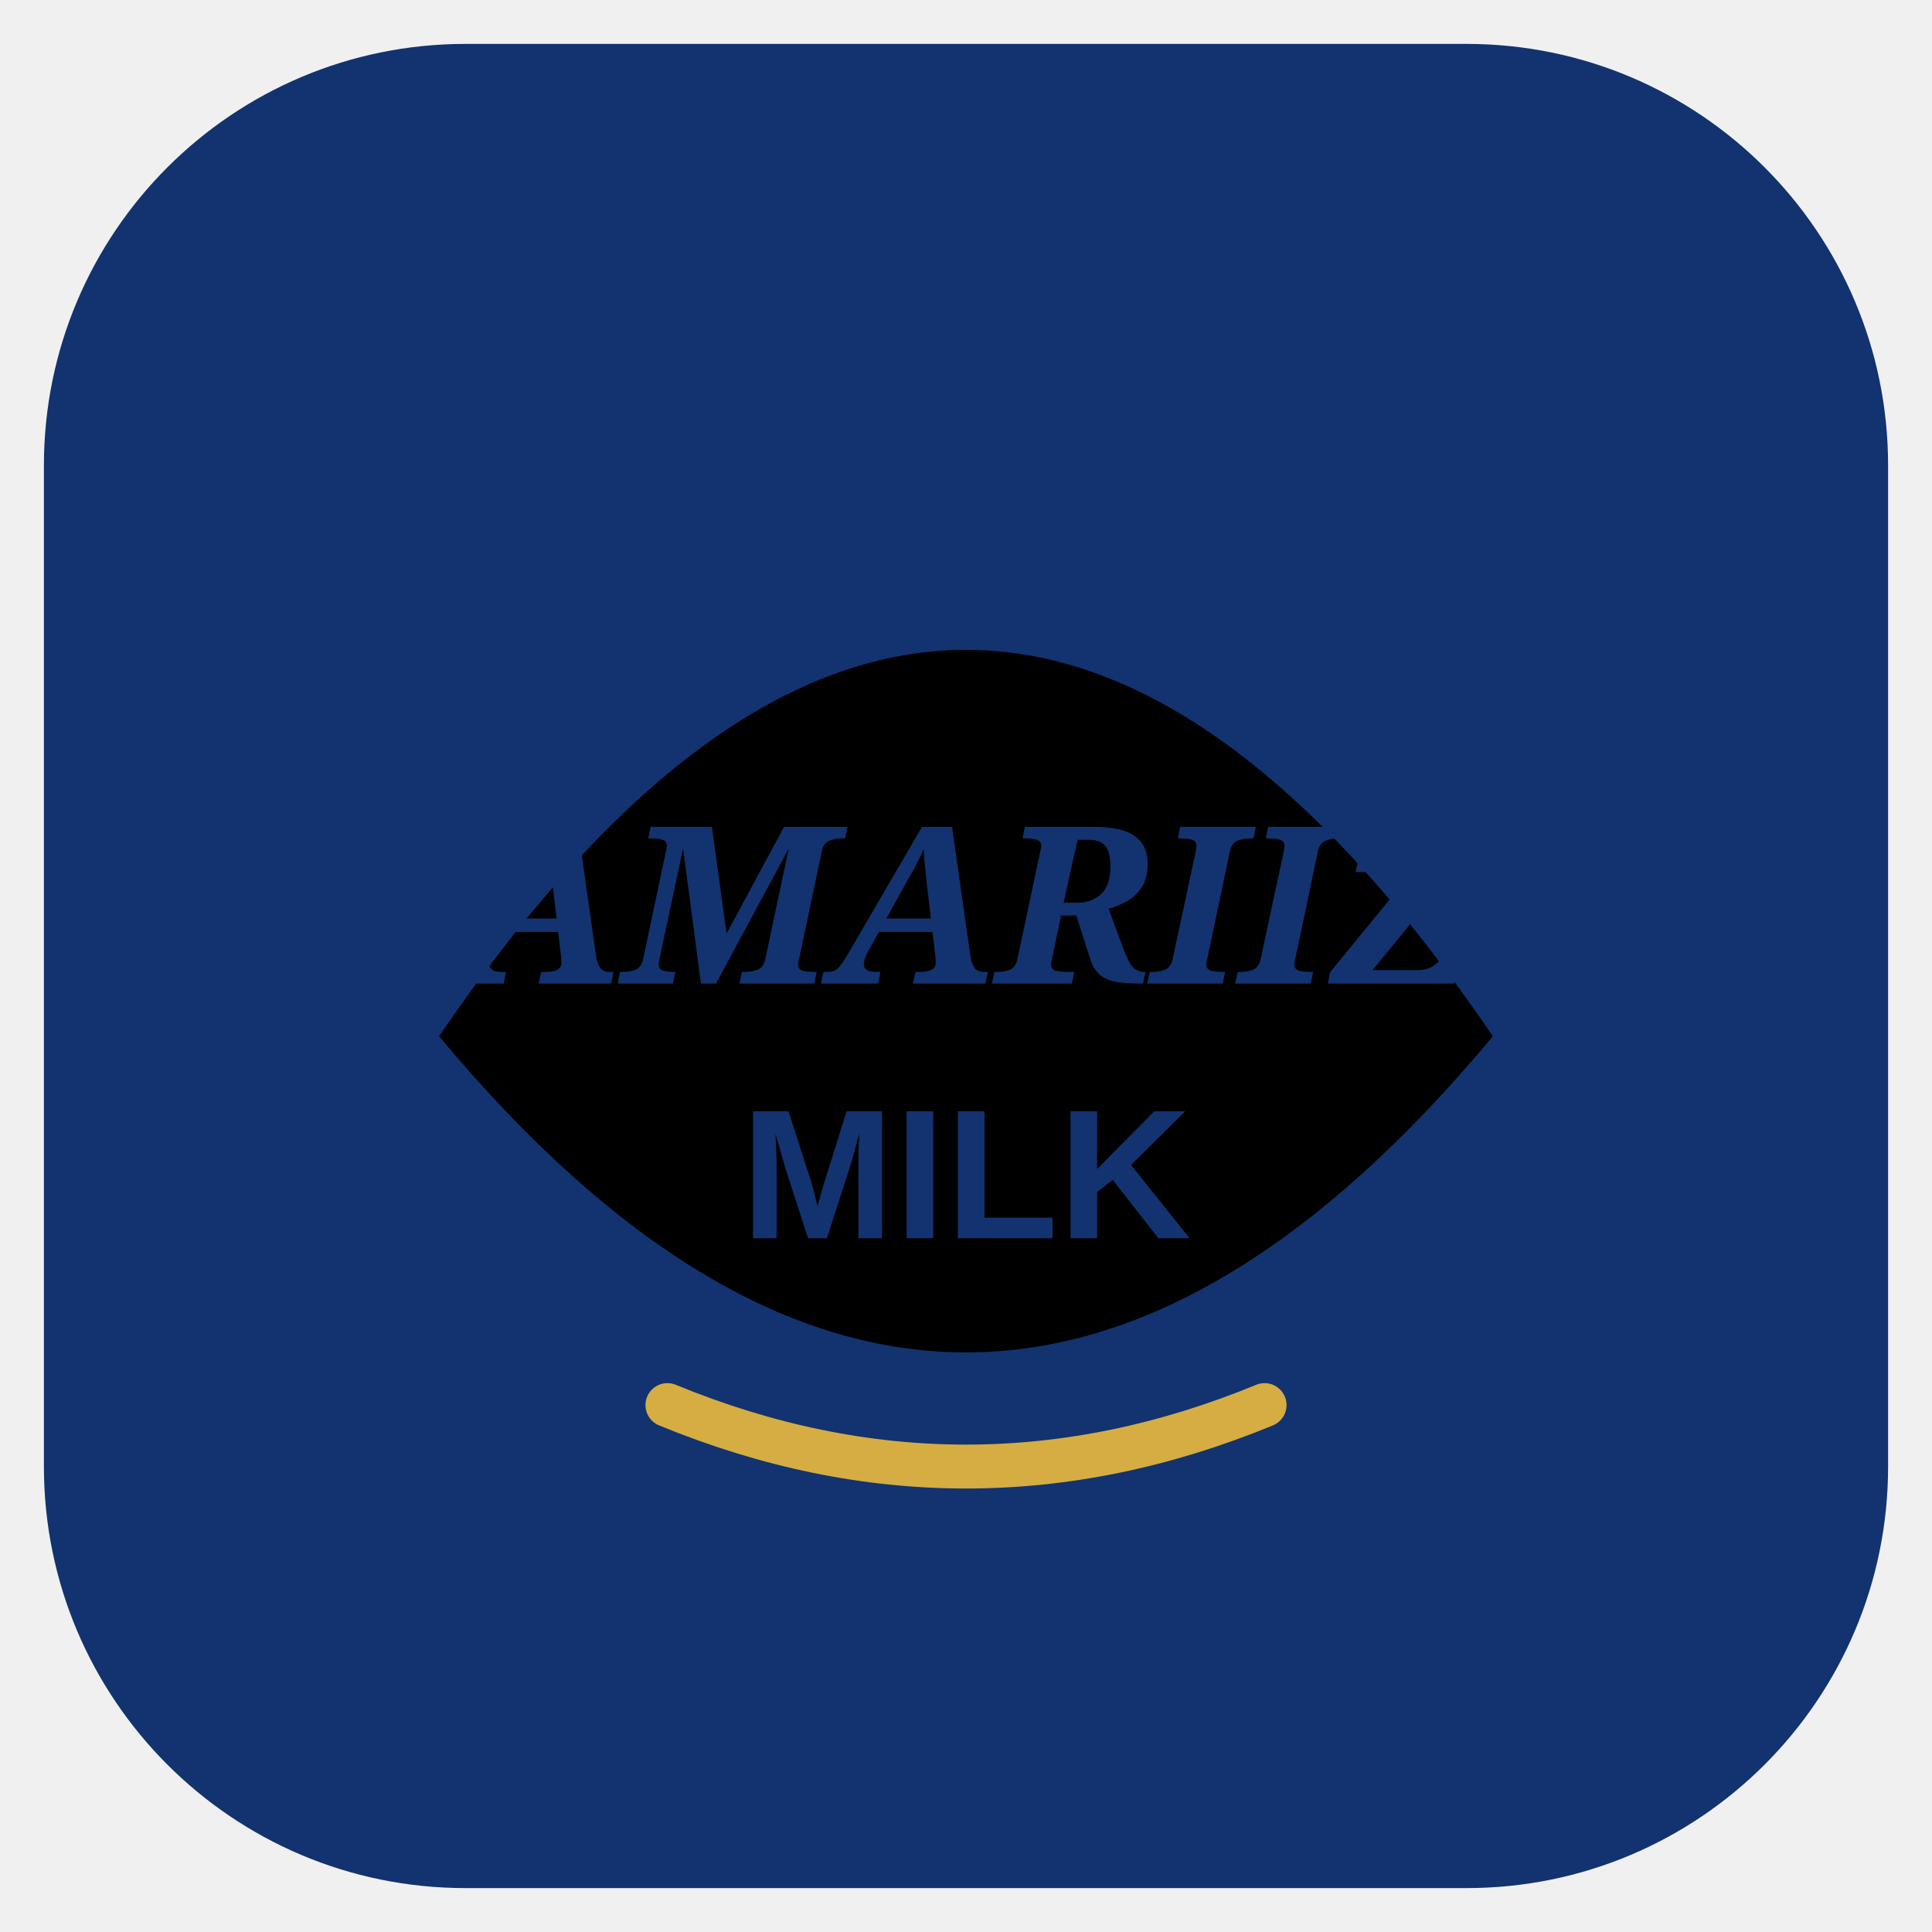
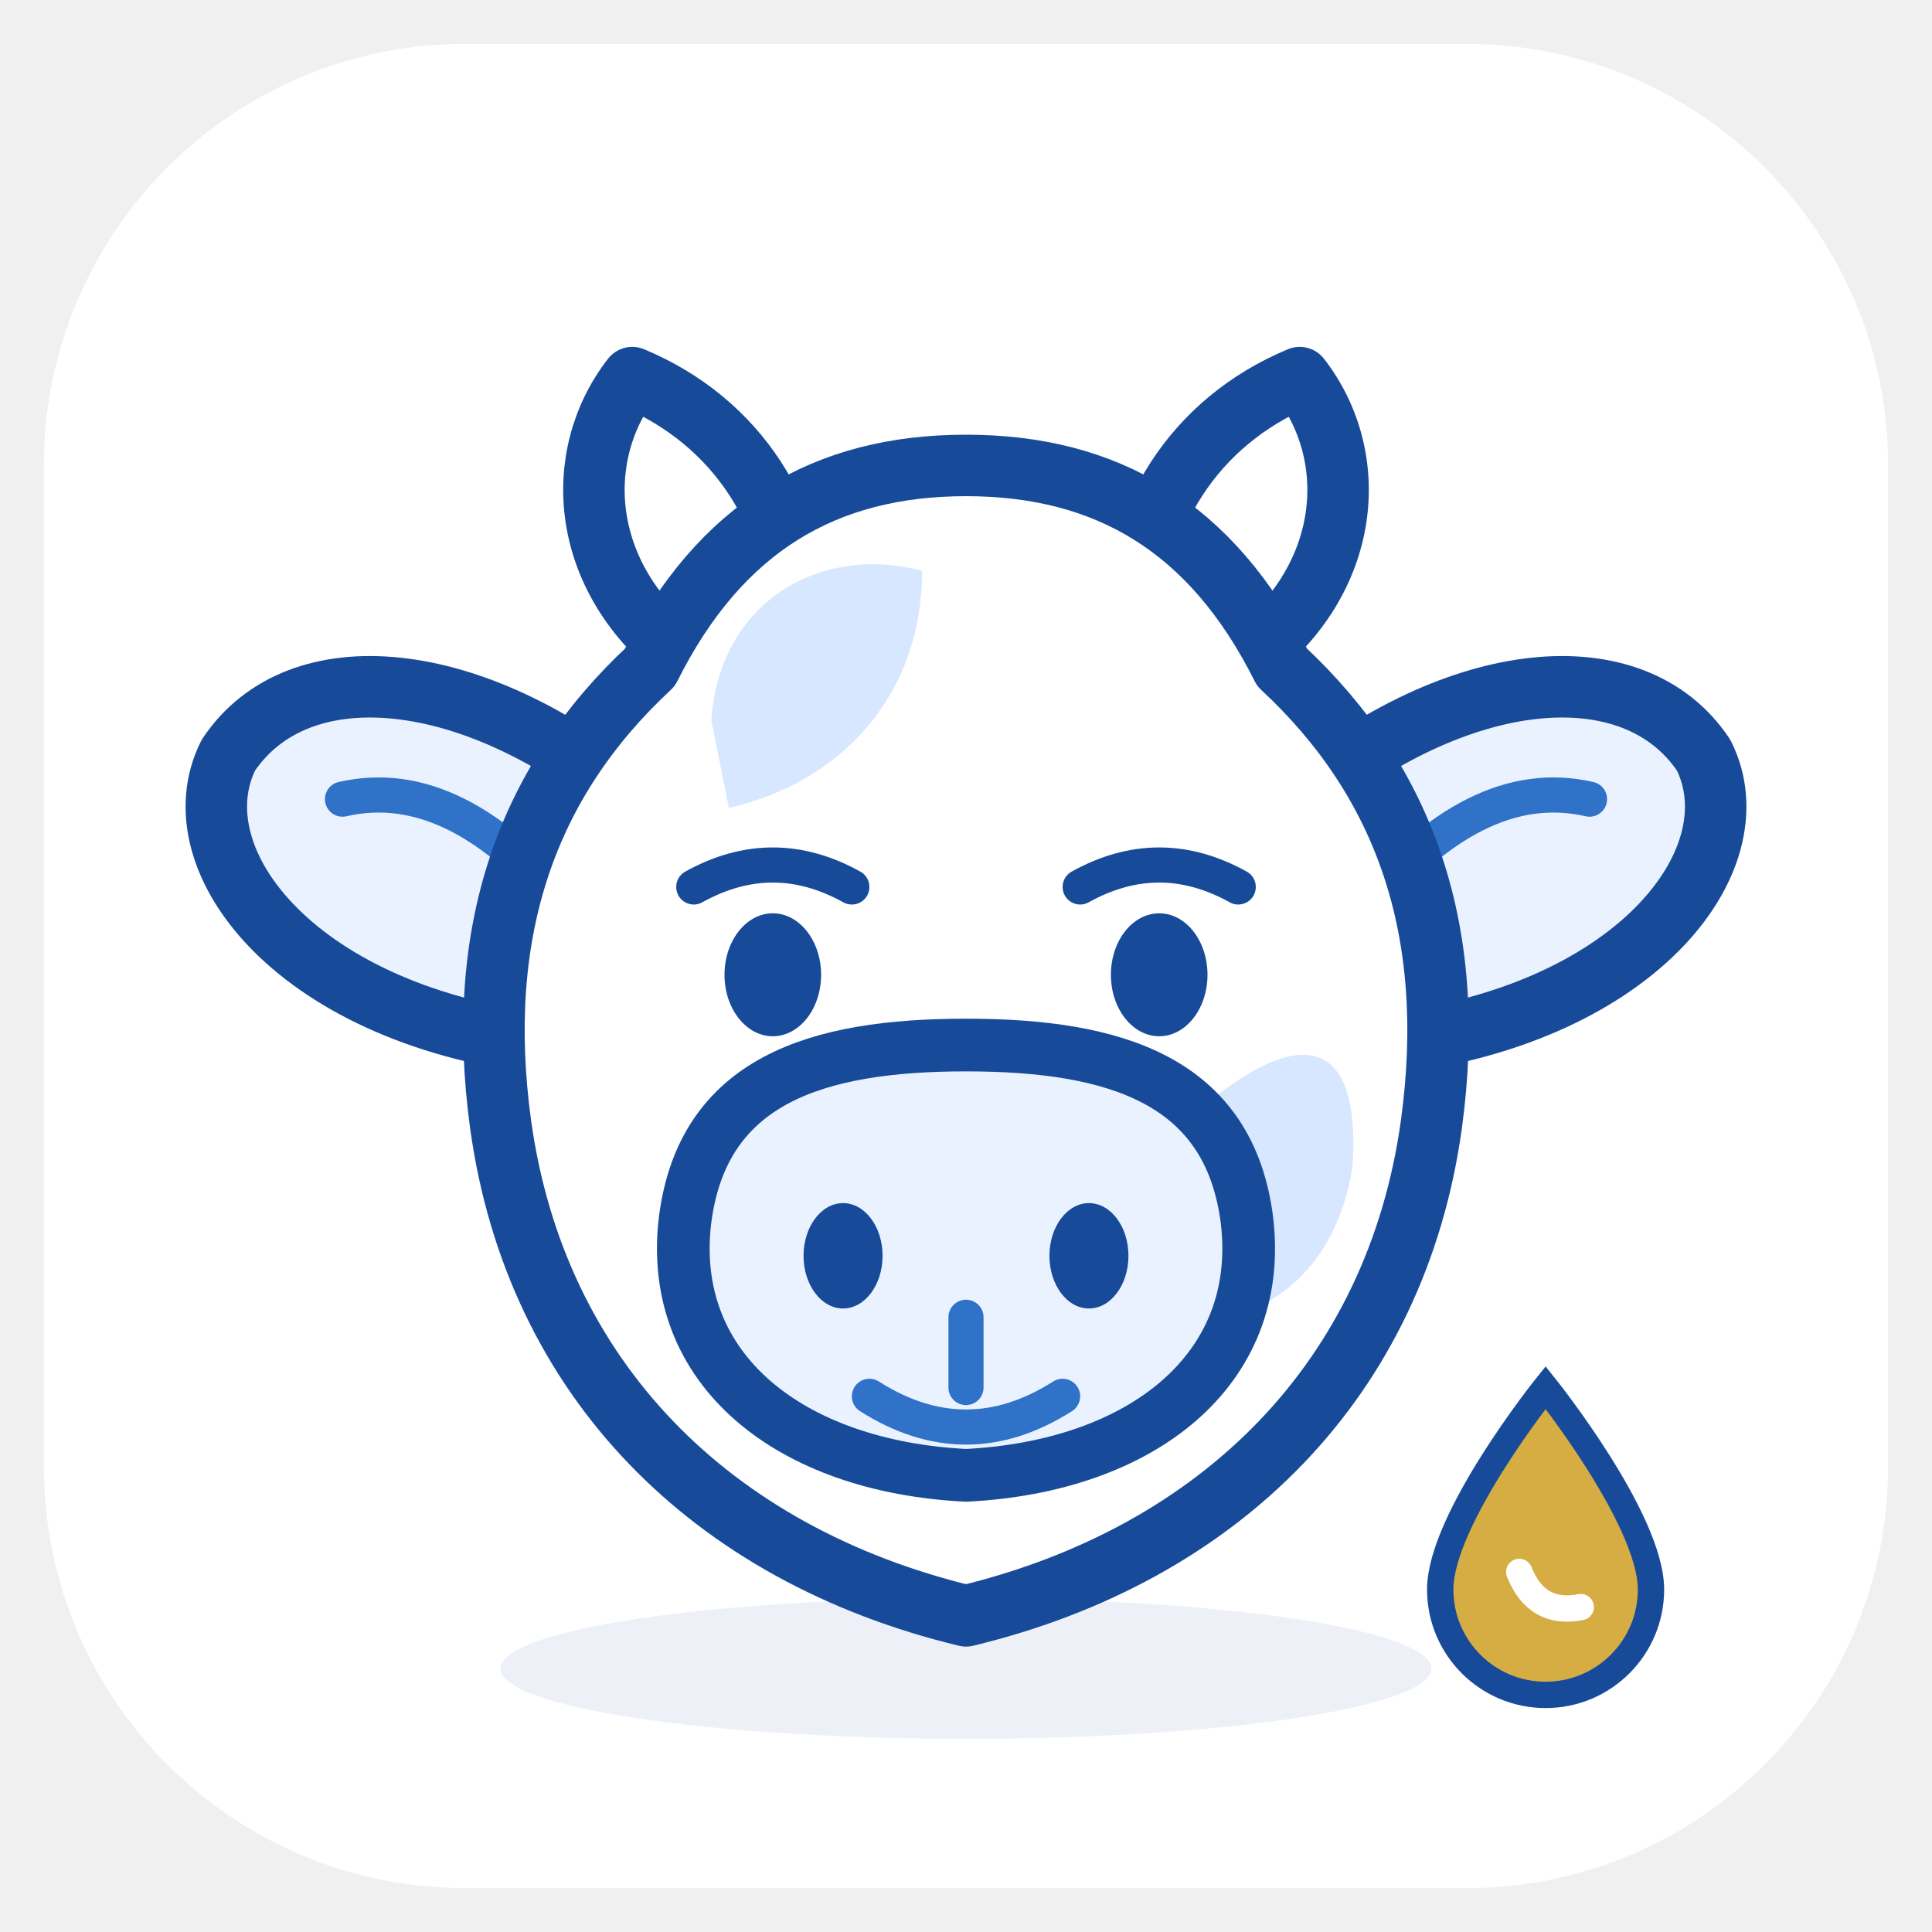
- <svg xmlns="http://www.w3.org/2000/svg" viewBox="0 0 220 220">
-   <rect x="5" y="5" width="210" height="210" rx="48" fill="#12336f" />
-   <path d="M50 118 Q110 30 170 118 Q110 190 50 118" fill="#12336ffff" />
-   <text x="110" y="112" font-family="Georgia" font-style="italic" font-weight="bold" font-size="25" text-anchor="middle" fill="#12336f">AMARIIZ</text>
-   <text x="110" y="141" font-family="Arial" font-weight="bold" font-size="21" text-anchor="middle" fill="#12336f">MILK</text>
-   <path d="M76 160 Q110 174 144 160" stroke="#d5ad42" stroke-width="5" fill="none" stroke-linecap="round" />
+ <svg xmlns="http://www.w3.org/2000/svg" viewBox="0 0 220 220" role="img" aria-labelledby="title desc">
+   <rect x="5" y="5" width="210" height="210" rx="48" fill="#ffffff" />
+   <ellipse cx="110" cy="190" rx="53" ry="8" fill="#174b9a" opacity=".08" />
+   <path d="M72 91C54 76 34 74 26 86C20 98 34 116 63 119L78 108Z" fill="#eaf2ff" stroke="#174b9a" stroke-width="7" stroke-linejoin="round" />
+   <path d="M148 91C166 76 186 74 194 86C200 98 186 116 157 119L142 108Z" fill="#eaf2ff" stroke="#174b9a" stroke-width="7" stroke-linejoin="round" />
+   <path d="M39 91Q52 88 65 104M181 91Q168 88 155 104" fill="none" stroke="#2f72c8" stroke-width="4" stroke-linecap="round" />
+   <path d="M78 75C66 66 65 52 72 43C84 48 91 59 91 72" fill="#fff" stroke="#174b9a" stroke-width="7" stroke-linecap="round" stroke-linejoin="round" />
+   <path d="M142 75C154 66 155 52 148 43C136 48 129 59 129 72" fill="#fff" stroke="#174b9a" stroke-width="7" stroke-linecap="round" stroke-linejoin="round" />
+   <path d="M74 76C82 60 94 53 110 53C126 53 138 60 146 76C160 89 166 106 163 128C159 157 139 177 110 184C81 177 61 157 57 128C54 106 60 89 74 76Z" fill="#fff" stroke="#174b9a" stroke-width="7" stroke-linejoin="round" />
+   <path d="M81 82C82 68 94 62 105 65C105 79 96 89 83 92Z" fill="#d6e7ff" />
+   <path d="M137 126C149 116 155 119 154 133C152 145 144 151 133 151C129 141 131 133 137 126Z" fill="#d6e7ff" />
+   <ellipse cx="88" cy="111" rx="5.5" ry="7" fill="#174b9a" />
+   <ellipse cx="132" cy="111" rx="5.5" ry="7" fill="#174b9a" />
+   <path d="M79 101Q88 96 97 101M123 101Q132 96 141 101" fill="none" stroke="#174b9a" stroke-width="4" stroke-linecap="round" />
+   <path d="M78 139C80 123 93 119 110 119C127 119 140 123 142 139C144 156 130 167 110 168C90 167 76 156 78 139Z" fill="#eaf2ff" stroke="#174b9a" stroke-width="6" />
+   <ellipse cx="96" cy="143" rx="4.5" ry="6" fill="#174b9a" />
+   <ellipse cx="124" cy="143" rx="4.5" ry="6" fill="#174b9a" />
+   <path d="M110 150V158M99 159Q110 166 121 159" fill="none" stroke="#2f72c8" stroke-width="4" stroke-linecap="round" />
+   <path d="M176 158C176 158 164 173 164 181A12 12 0 0 0 188 181C188 173 176 158 176 158Z" fill="#d5ad42" stroke="#174b9a" stroke-width="3" />
+   <path d="M173 179Q175 184 180 183" fill="none" stroke="#fff" stroke-width="3" stroke-linecap="round" />
</svg>
